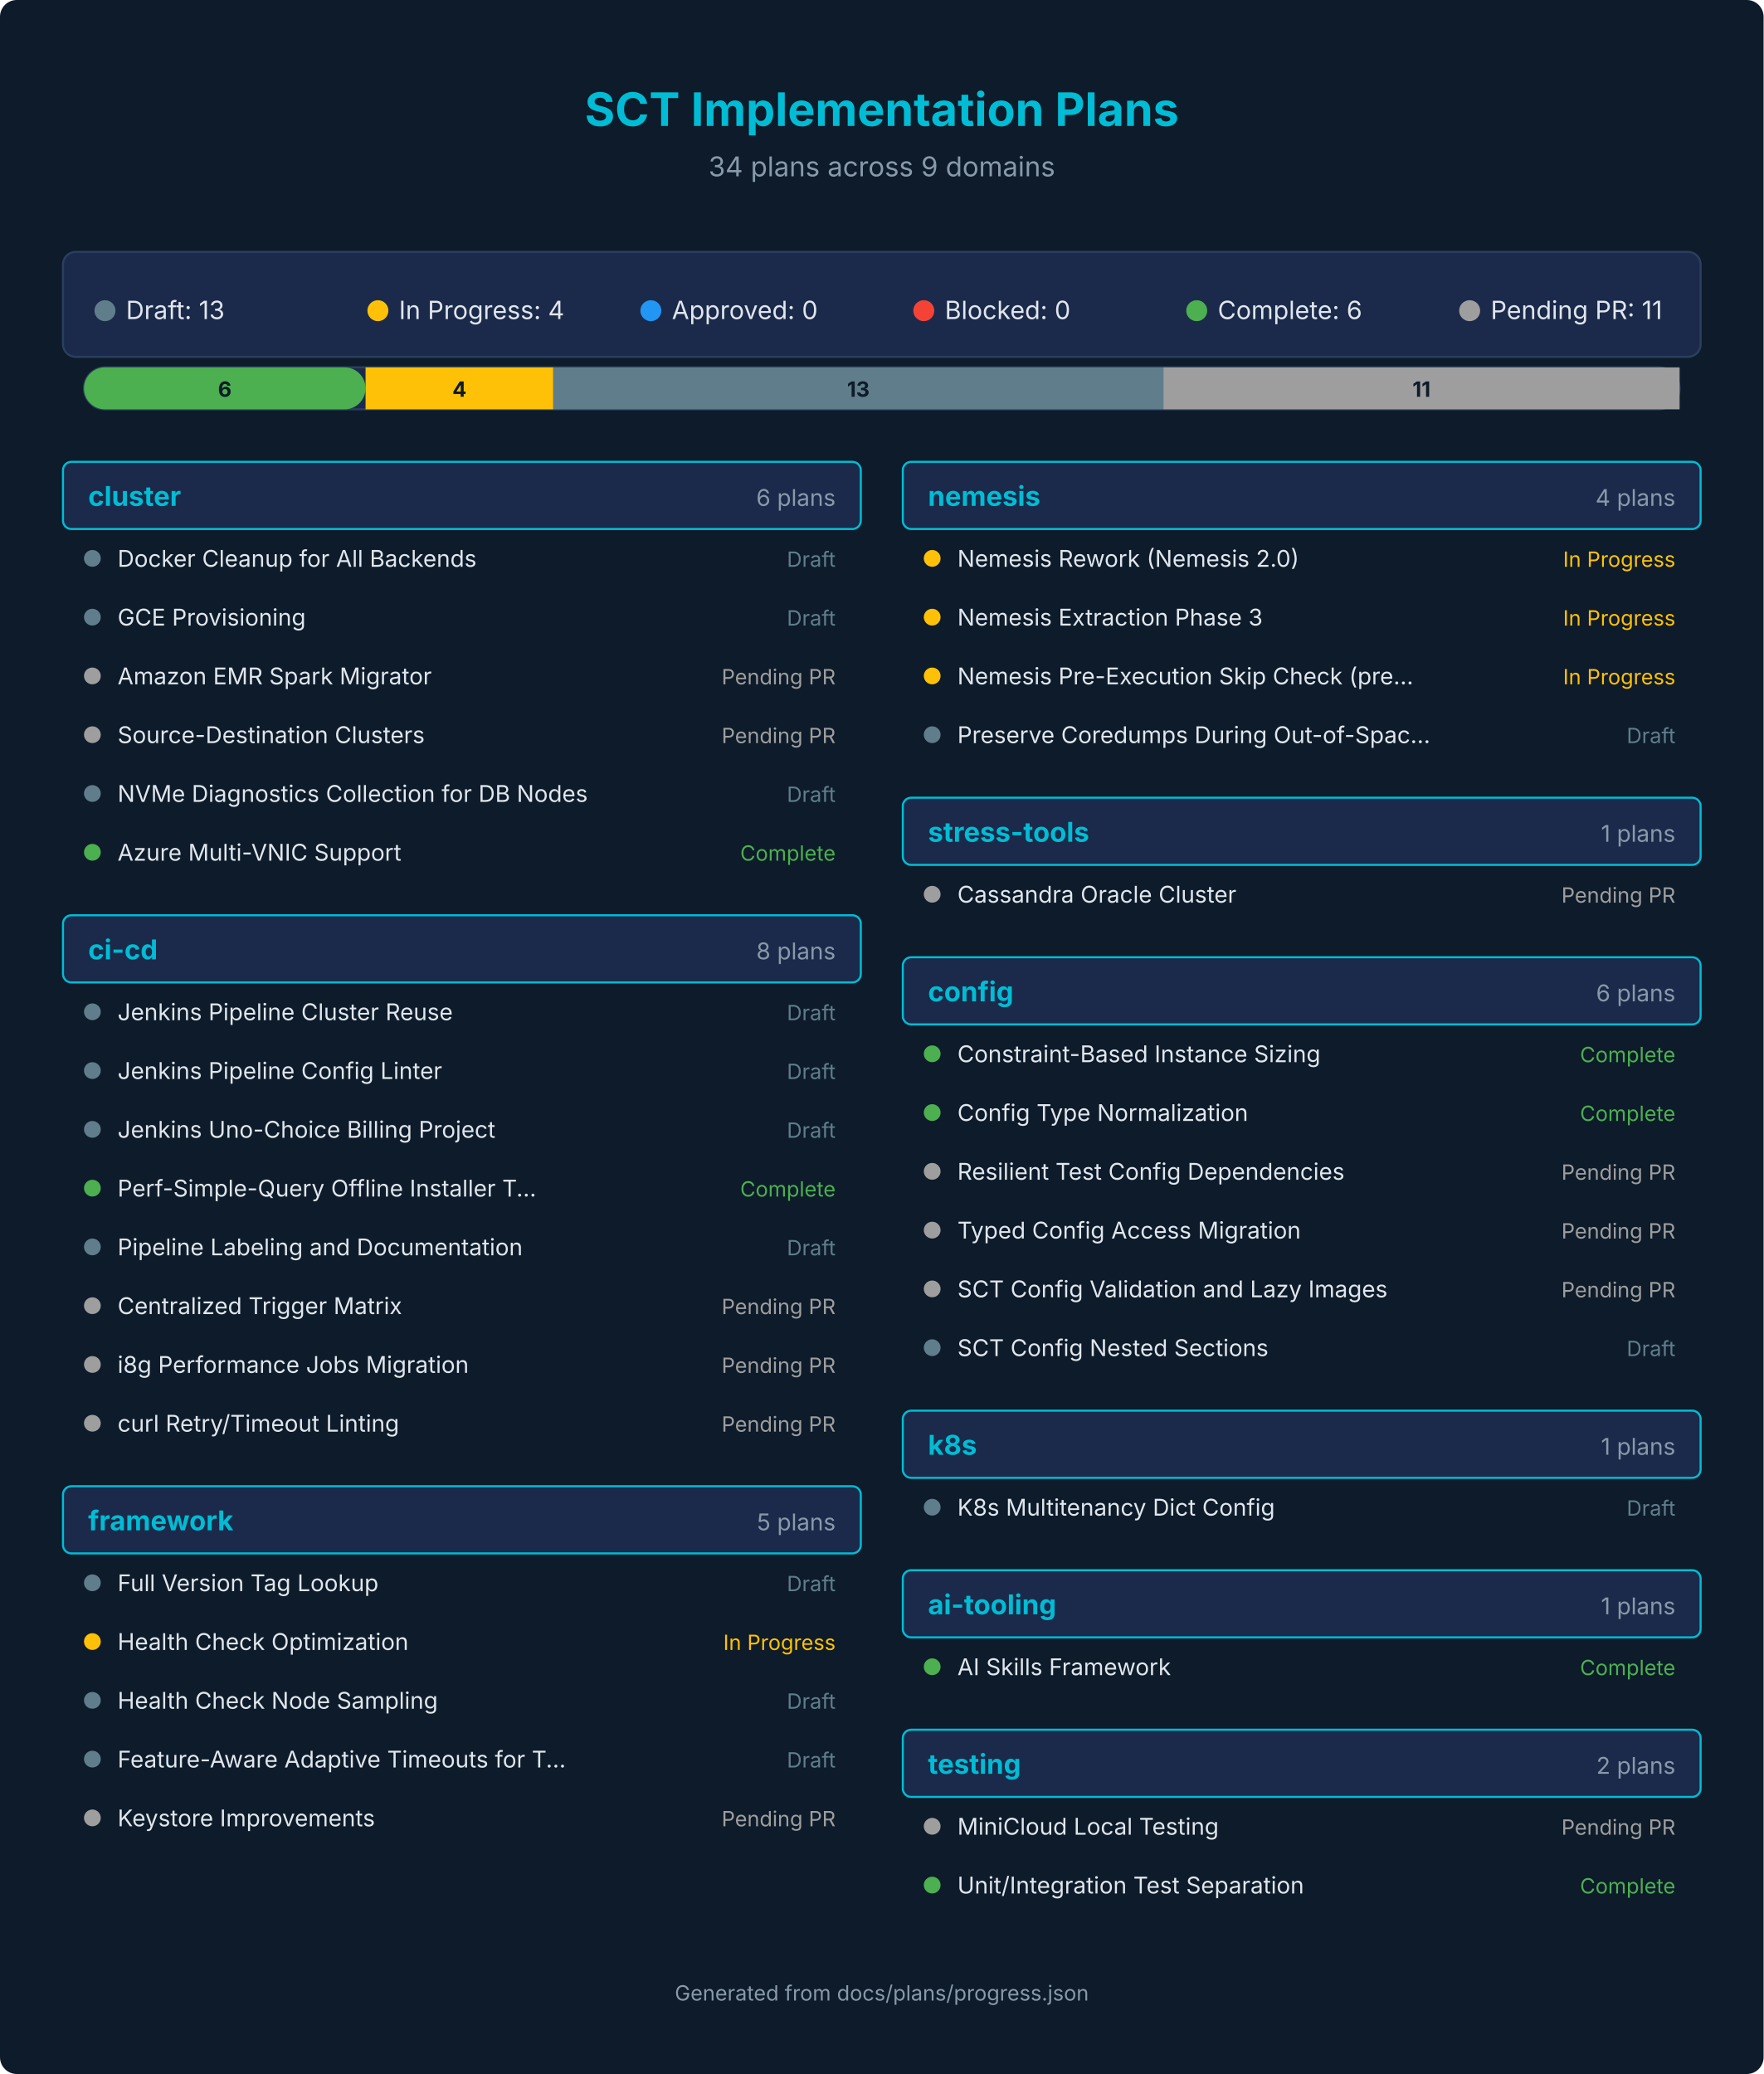
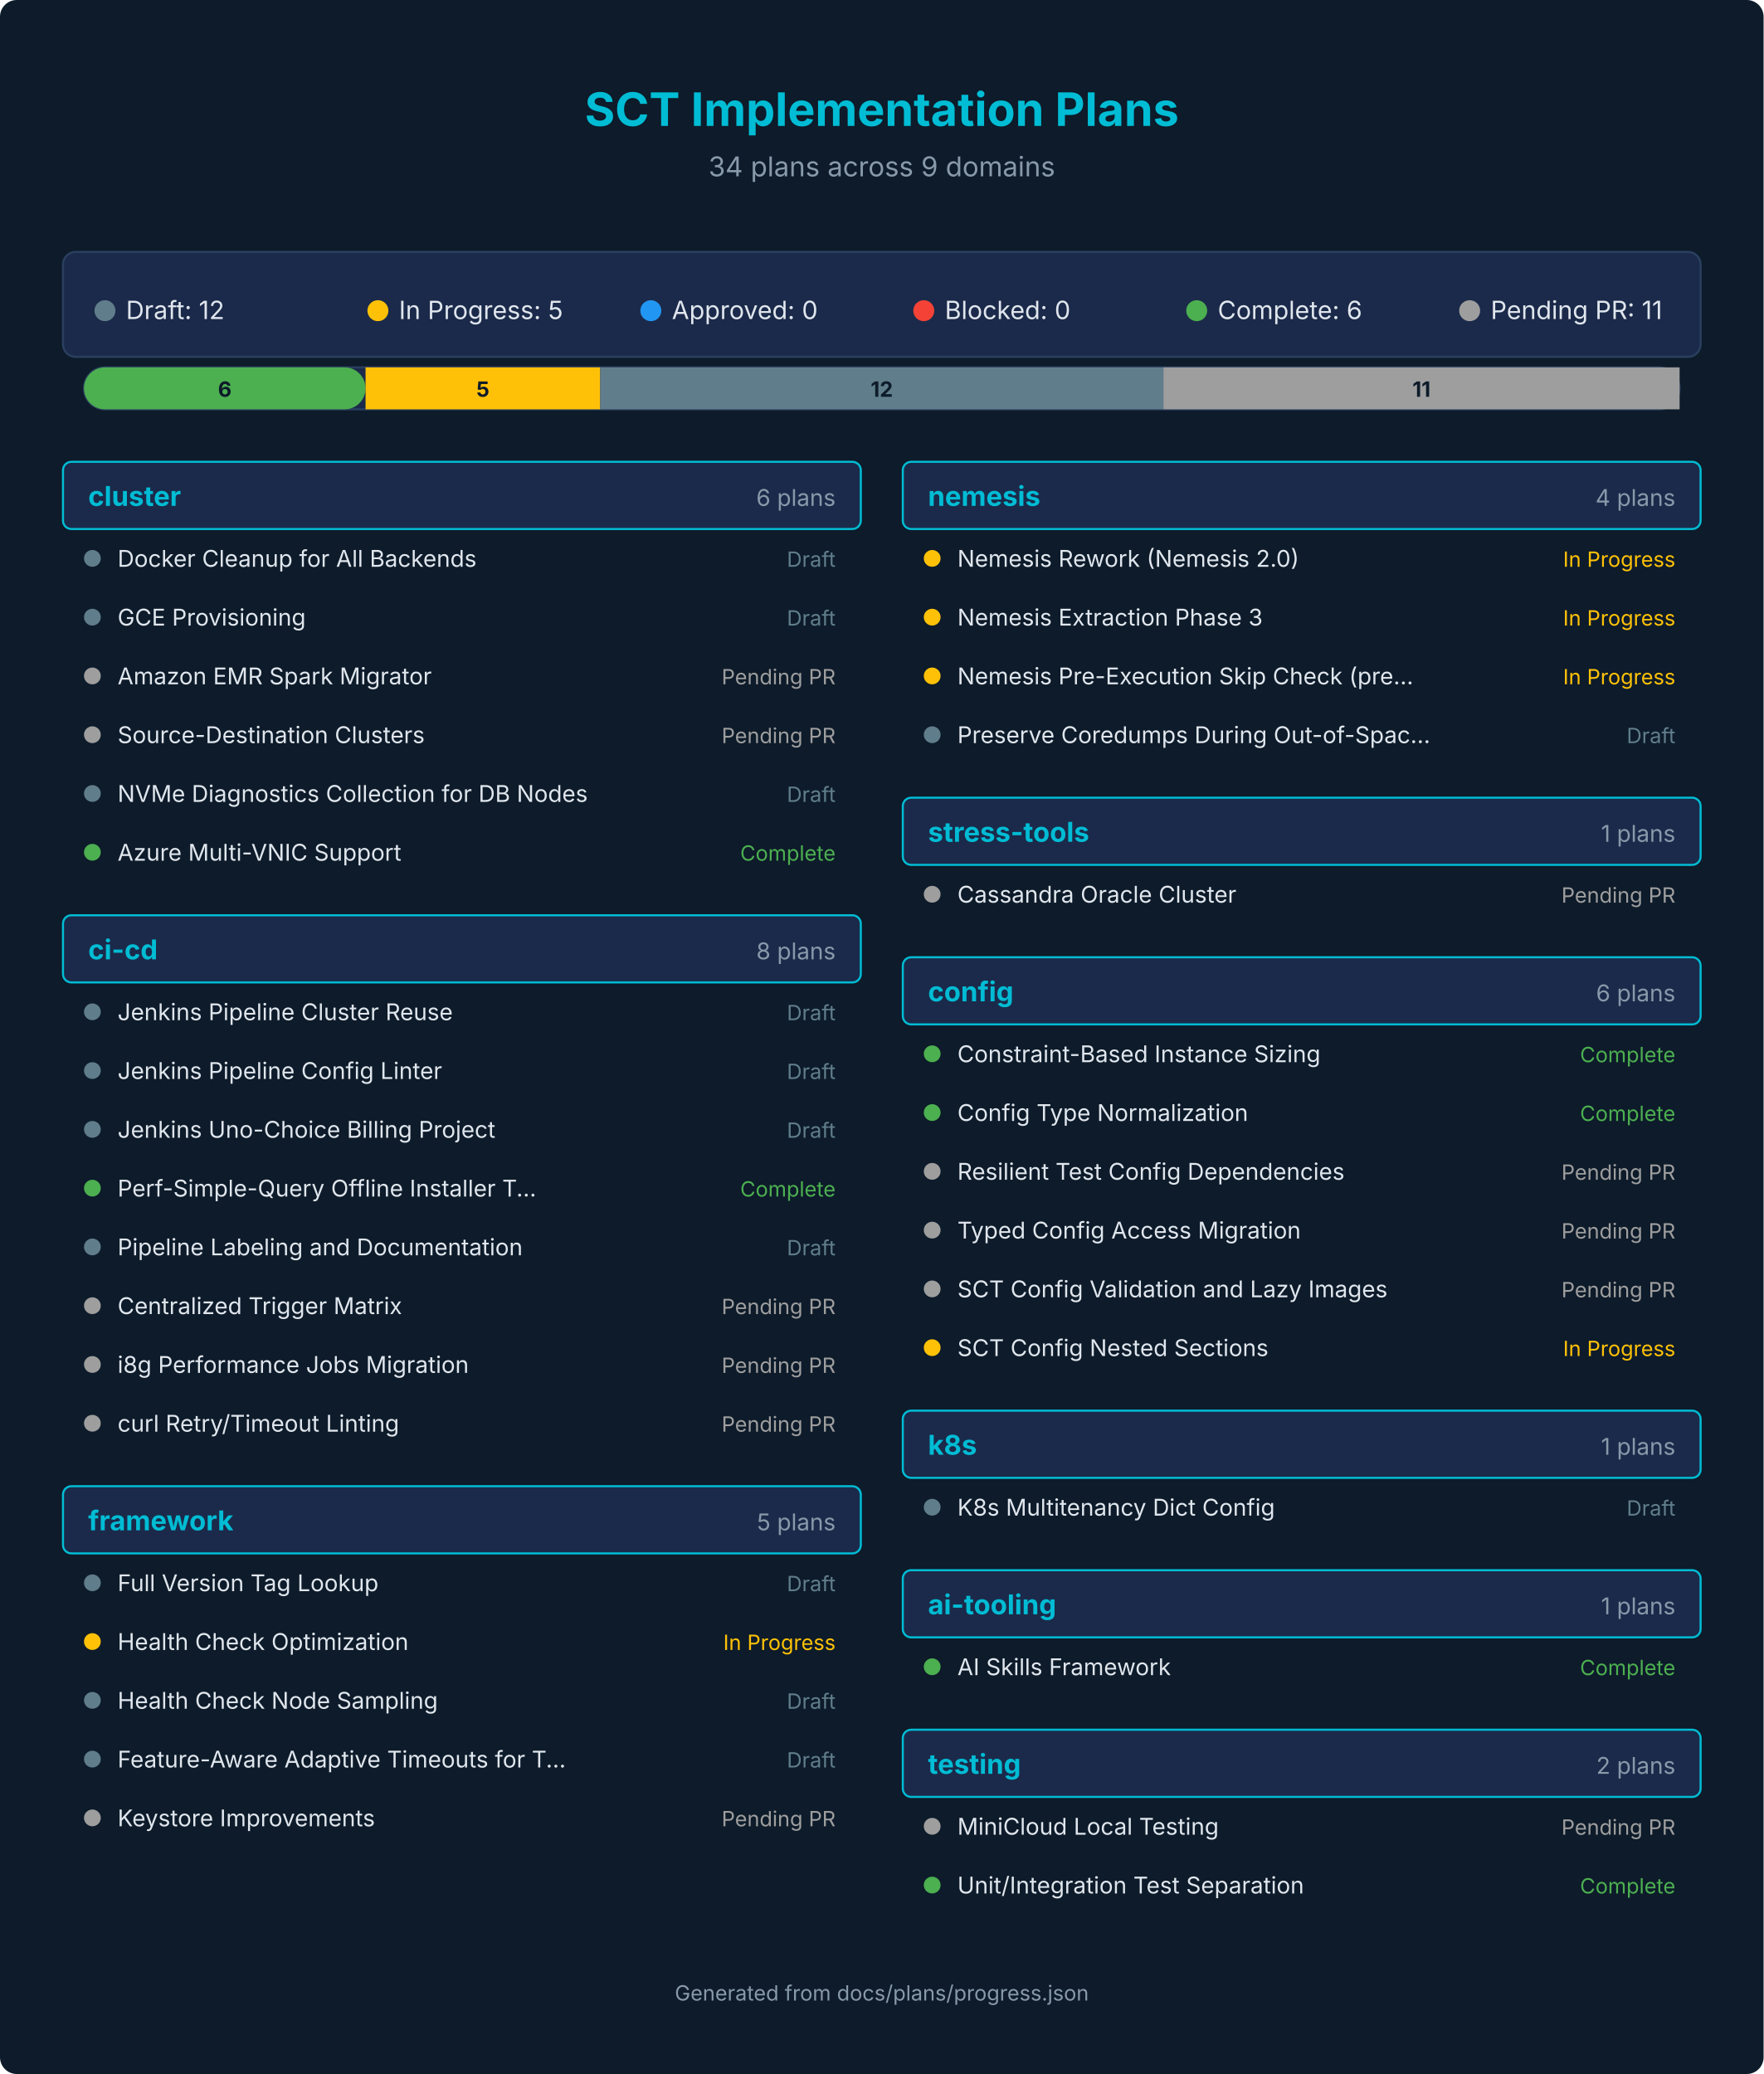
<svg xmlns="http://www.w3.org/2000/svg" width="840" height="988" viewBox="0 0 840 988">
  <rect width="840" height="988" fill="#0D1B2A" rx="8" />
  <text x="420" y="60" text-anchor="middle" font-family="system-ui, -apple-system, sans-serif" font-size="22" font-weight="bold" fill="#00BCD4">SCT Implementation Plans</text>
  <text x="420" y="84" text-anchor="middle" font-family="system-ui, -apple-system, sans-serif" font-size="13" fill="#8899AA">34 plans across 9 domains</text>
  <rect x="30" y="120" width="780" height="50" rx="6" fill="#1B2A4A" stroke="#2A3F5F" stroke-width="1" />
  <circle cx="50" cy="148" r="5" fill="#607D8B" />
-   <text x="60" y="152" font-family="system-ui, -apple-system, sans-serif" font-size="12" fill="#E0E6ED">Draft: 13</text>
+   <text x="60" y="152" font-family="system-ui, -apple-system, sans-serif" font-size="12" fill="#E0E6ED">Draft: 12</text>
  <circle cx="180" cy="148" r="5" fill="#FFC107" />
-   <text x="190" y="152" font-family="system-ui, -apple-system, sans-serif" font-size="12" fill="#E0E6ED">In Progress: 4</text>
+   <text x="190" y="152" font-family="system-ui, -apple-system, sans-serif" font-size="12" fill="#E0E6ED">In Progress: 5</text>
  <circle cx="310" cy="148" r="5" fill="#2196F3" />
  <text x="320" y="152" font-family="system-ui, -apple-system, sans-serif" font-size="12" fill="#E0E6ED">Approved: 0</text>
  <circle cx="440" cy="148" r="5" fill="#F44336" />
  <text x="450" y="152" font-family="system-ui, -apple-system, sans-serif" font-size="12" fill="#E0E6ED">Blocked: 0</text>
  <circle cx="570" cy="148" r="5" fill="#4CAF50" />
  <text x="580" y="152" font-family="system-ui, -apple-system, sans-serif" font-size="12" fill="#E0E6ED">Complete: 6</text>
  <circle cx="700" cy="148" r="5" fill="#9E9E9E" />
  <text x="710" y="152" font-family="system-ui, -apple-system, sans-serif" font-size="12" fill="#E0E6ED">Pending PR: 11</text>
  <rect x="40" y="175" width="760" height="20" rx="10" fill="#1B2A4A" stroke="#2A3F5F" stroke-width="1" />
  <rect x="40" y="175" width="134.118" height="20" rx="10" fill="#4CAF50" />
  <text x="107.059" y="189" text-anchor="middle" font-family="system-ui, -apple-system, sans-serif" font-size="10" font-weight="bold" fill="#0D1B2A">6</text>
-   <rect x="174.118" y="175" width="89.412" height="20" rx="0" fill="#FFC107" />
-   <text x="218.824" y="189" text-anchor="middle" font-family="system-ui, -apple-system, sans-serif" font-size="10" font-weight="bold" fill="#0D1B2A">4</text>
-   <rect x="263.529" y="175" width="290.588" height="20" rx="0" fill="#607D8B" />
-   <text x="408.824" y="189" text-anchor="middle" font-family="system-ui, -apple-system, sans-serif" font-size="10" font-weight="bold" fill="#0D1B2A">13</text>
+   <rect x="174.118" y="175" width="111.765" height="20" rx="0" fill="#FFC107" />
+   <text x="230.0" y="189" text-anchor="middle" font-family="system-ui, -apple-system, sans-serif" font-size="10" font-weight="bold" fill="#0D1B2A">5</text>
+   <rect x="285.882" y="175" width="268.235" height="20" rx="0" fill="#607D8B" />
+   <text x="420.0" y="189" text-anchor="middle" font-family="system-ui, -apple-system, sans-serif" font-size="10" font-weight="bold" fill="#0D1B2A">12</text>
  <rect x="554.118" y="175" width="245.882" height="20" rx="0" fill="#9E9E9E" />
  <text x="677.059" y="189" text-anchor="middle" font-family="system-ui, -apple-system, sans-serif" font-size="10" font-weight="bold" fill="#0D1B2A">11</text>
  <rect x="30" y="220" width="380" height="32" rx="4" fill="#1B2A4A" stroke="#00BCD4" stroke-width="1" />
  <text x="42" y="241" font-family="system-ui, -apple-system, sans-serif" font-size="13" font-weight="bold" fill="#00BCD4">cluster</text>
  <text x="398" y="241" text-anchor="end" font-family="system-ui, -apple-system, sans-serif" font-size="11" fill="#8899AA">6 plans</text>
  <circle cx="44" cy="266" r="4" fill="#607D8B" />
  <text x="56" y="270" font-family="system-ui, -apple-system, sans-serif" font-size="11" fill="#E0E6ED">Docker Cleanup for All Backends</text>
  <text x="398" y="270" text-anchor="end" font-family="system-ui, -apple-system, sans-serif" font-size="10" fill="#607D8B">Draft</text>
  <circle cx="44" cy="294" r="4" fill="#607D8B" />
  <text x="56" y="298" font-family="system-ui, -apple-system, sans-serif" font-size="11" fill="#E0E6ED">GCE Provisioning</text>
  <text x="398" y="298" text-anchor="end" font-family="system-ui, -apple-system, sans-serif" font-size="10" fill="#607D8B">Draft</text>
  <circle cx="44" cy="322" r="4" fill="#9E9E9E" />
  <text x="56" y="326" font-family="system-ui, -apple-system, sans-serif" font-size="11" fill="#E0E6ED">Amazon EMR Spark Migrator</text>
  <text x="398" y="326" text-anchor="end" font-family="system-ui, -apple-system, sans-serif" font-size="10" fill="#9E9E9E">Pending PR</text>
  <circle cx="44" cy="350" r="4" fill="#9E9E9E" />
  <text x="56" y="354" font-family="system-ui, -apple-system, sans-serif" font-size="11" fill="#E0E6ED">Source-Destination Clusters</text>
  <text x="398" y="354" text-anchor="end" font-family="system-ui, -apple-system, sans-serif" font-size="10" fill="#9E9E9E">Pending PR</text>
  <circle cx="44" cy="378" r="4" fill="#607D8B" />
  <text x="56" y="382" font-family="system-ui, -apple-system, sans-serif" font-size="11" fill="#E0E6ED">NVMe Diagnostics Collection for DB Nodes</text>
  <text x="398" y="382" text-anchor="end" font-family="system-ui, -apple-system, sans-serif" font-size="10" fill="#607D8B">Draft</text>
  <circle cx="44" cy="406" r="4" fill="#4CAF50" />
  <text x="56" y="410" font-family="system-ui, -apple-system, sans-serif" font-size="11" fill="#E0E6ED">Azure Multi-VNIC Support</text>
  <text x="398" y="410" text-anchor="end" font-family="system-ui, -apple-system, sans-serif" font-size="10" fill="#4CAF50">Complete</text>
  <rect x="30" y="436" width="380" height="32" rx="4" fill="#1B2A4A" stroke="#00BCD4" stroke-width="1" />
  <text x="42" y="457" font-family="system-ui, -apple-system, sans-serif" font-size="13" font-weight="bold" fill="#00BCD4">ci-cd</text>
  <text x="398" y="457" text-anchor="end" font-family="system-ui, -apple-system, sans-serif" font-size="11" fill="#8899AA">8 plans</text>
  <circle cx="44" cy="482" r="4" fill="#607D8B" />
  <text x="56" y="486" font-family="system-ui, -apple-system, sans-serif" font-size="11" fill="#E0E6ED">Jenkins Pipeline Cluster Reuse</text>
  <text x="398" y="486" text-anchor="end" font-family="system-ui, -apple-system, sans-serif" font-size="10" fill="#607D8B">Draft</text>
  <circle cx="44" cy="510" r="4" fill="#607D8B" />
  <text x="56" y="514" font-family="system-ui, -apple-system, sans-serif" font-size="11" fill="#E0E6ED">Jenkins Pipeline Config Linter</text>
  <text x="398" y="514" text-anchor="end" font-family="system-ui, -apple-system, sans-serif" font-size="10" fill="#607D8B">Draft</text>
  <circle cx="44" cy="538" r="4" fill="#607D8B" />
  <text x="56" y="542" font-family="system-ui, -apple-system, sans-serif" font-size="11" fill="#E0E6ED">Jenkins Uno-Choice Billing Project</text>
  <text x="398" y="542" text-anchor="end" font-family="system-ui, -apple-system, sans-serif" font-size="10" fill="#607D8B">Draft</text>
  <circle cx="44" cy="566" r="4" fill="#4CAF50" />
  <text x="56" y="570" font-family="system-ui, -apple-system, sans-serif" font-size="11" fill="#E0E6ED">Perf-Simple-Query Offline Installer T...</text>
  <text x="398" y="570" text-anchor="end" font-family="system-ui, -apple-system, sans-serif" font-size="10" fill="#4CAF50">Complete</text>
  <circle cx="44" cy="594" r="4" fill="#607D8B" />
  <text x="56" y="598" font-family="system-ui, -apple-system, sans-serif" font-size="11" fill="#E0E6ED">Pipeline Labeling and Documentation</text>
  <text x="398" y="598" text-anchor="end" font-family="system-ui, -apple-system, sans-serif" font-size="10" fill="#607D8B">Draft</text>
  <circle cx="44" cy="622" r="4" fill="#9E9E9E" />
  <text x="56" y="626" font-family="system-ui, -apple-system, sans-serif" font-size="11" fill="#E0E6ED">Centralized Trigger Matrix</text>
  <text x="398" y="626" text-anchor="end" font-family="system-ui, -apple-system, sans-serif" font-size="10" fill="#9E9E9E">Pending PR</text>
  <circle cx="44" cy="650" r="4" fill="#9E9E9E" />
  <text x="56" y="654" font-family="system-ui, -apple-system, sans-serif" font-size="11" fill="#E0E6ED">i8g Performance Jobs Migration</text>
  <text x="398" y="654" text-anchor="end" font-family="system-ui, -apple-system, sans-serif" font-size="10" fill="#9E9E9E">Pending PR</text>
  <circle cx="44" cy="678" r="4" fill="#9E9E9E" />
  <text x="56" y="682" font-family="system-ui, -apple-system, sans-serif" font-size="11" fill="#E0E6ED">curl Retry/Timeout Linting</text>
  <text x="398" y="682" text-anchor="end" font-family="system-ui, -apple-system, sans-serif" font-size="10" fill="#9E9E9E">Pending PR</text>
  <rect x="30" y="708" width="380" height="32" rx="4" fill="#1B2A4A" stroke="#00BCD4" stroke-width="1" />
  <text x="42" y="729" font-family="system-ui, -apple-system, sans-serif" font-size="13" font-weight="bold" fill="#00BCD4">framework</text>
  <text x="398" y="729" text-anchor="end" font-family="system-ui, -apple-system, sans-serif" font-size="11" fill="#8899AA">5 plans</text>
  <circle cx="44" cy="754" r="4" fill="#607D8B" />
  <text x="56" y="758" font-family="system-ui, -apple-system, sans-serif" font-size="11" fill="#E0E6ED">Full Version Tag Lookup</text>
  <text x="398" y="758" text-anchor="end" font-family="system-ui, -apple-system, sans-serif" font-size="10" fill="#607D8B">Draft</text>
  <circle cx="44" cy="782" r="4" fill="#FFC107" />
  <text x="56" y="786" font-family="system-ui, -apple-system, sans-serif" font-size="11" fill="#E0E6ED">Health Check Optimization</text>
  <text x="398" y="786" text-anchor="end" font-family="system-ui, -apple-system, sans-serif" font-size="10" fill="#FFC107">In Progress</text>
  <circle cx="44" cy="810" r="4" fill="#607D8B" />
  <text x="56" y="814" font-family="system-ui, -apple-system, sans-serif" font-size="11" fill="#E0E6ED">Health Check Node Sampling</text>
  <text x="398" y="814" text-anchor="end" font-family="system-ui, -apple-system, sans-serif" font-size="10" fill="#607D8B">Draft</text>
  <circle cx="44" cy="838" r="4" fill="#607D8B" />
  <text x="56" y="842" font-family="system-ui, -apple-system, sans-serif" font-size="11" fill="#E0E6ED">Feature-Aware Adaptive Timeouts for T...</text>
  <text x="398" y="842" text-anchor="end" font-family="system-ui, -apple-system, sans-serif" font-size="10" fill="#607D8B">Draft</text>
  <circle cx="44" cy="866" r="4" fill="#9E9E9E" />
  <text x="56" y="870" font-family="system-ui, -apple-system, sans-serif" font-size="11" fill="#E0E6ED">Keystore Improvements</text>
  <text x="398" y="870" text-anchor="end" font-family="system-ui, -apple-system, sans-serif" font-size="10" fill="#9E9E9E">Pending PR</text>
  <rect x="430" y="220" width="380" height="32" rx="4" fill="#1B2A4A" stroke="#00BCD4" stroke-width="1" />
  <text x="442" y="241" font-family="system-ui, -apple-system, sans-serif" font-size="13" font-weight="bold" fill="#00BCD4">nemesis</text>
  <text x="798" y="241" text-anchor="end" font-family="system-ui, -apple-system, sans-serif" font-size="11" fill="#8899AA">4 plans</text>
  <circle cx="444" cy="266" r="4" fill="#FFC107" />
  <text x="456" y="270" font-family="system-ui, -apple-system, sans-serif" font-size="11" fill="#E0E6ED">Nemesis Rework (Nemesis 2.0)</text>
  <text x="798" y="270" text-anchor="end" font-family="system-ui, -apple-system, sans-serif" font-size="10" fill="#FFC107">In Progress</text>
  <circle cx="444" cy="294" r="4" fill="#FFC107" />
  <text x="456" y="298" font-family="system-ui, -apple-system, sans-serif" font-size="11" fill="#E0E6ED">Nemesis Extraction Phase 3</text>
  <text x="798" y="298" text-anchor="end" font-family="system-ui, -apple-system, sans-serif" font-size="10" fill="#FFC107">In Progress</text>
  <circle cx="444" cy="322" r="4" fill="#FFC107" />
  <text x="456" y="326" font-family="system-ui, -apple-system, sans-serif" font-size="11" fill="#E0E6ED">Nemesis Pre-Execution Skip Check (pre...</text>
  <text x="798" y="326" text-anchor="end" font-family="system-ui, -apple-system, sans-serif" font-size="10" fill="#FFC107">In Progress</text>
  <circle cx="444" cy="350" r="4" fill="#607D8B" />
  <text x="456" y="354" font-family="system-ui, -apple-system, sans-serif" font-size="11" fill="#E0E6ED">Preserve Coredumps During Out-of-Spac...</text>
  <text x="798" y="354" text-anchor="end" font-family="system-ui, -apple-system, sans-serif" font-size="10" fill="#607D8B">Draft</text>
  <rect x="430" y="380" width="380" height="32" rx="4" fill="#1B2A4A" stroke="#00BCD4" stroke-width="1" />
  <text x="442" y="401" font-family="system-ui, -apple-system, sans-serif" font-size="13" font-weight="bold" fill="#00BCD4">stress-tools</text>
  <text x="798" y="401" text-anchor="end" font-family="system-ui, -apple-system, sans-serif" font-size="11" fill="#8899AA">1 plans</text>
  <circle cx="444" cy="426" r="4" fill="#9E9E9E" />
  <text x="456" y="430" font-family="system-ui, -apple-system, sans-serif" font-size="11" fill="#E0E6ED">Cassandra Oracle Cluster</text>
  <text x="798" y="430" text-anchor="end" font-family="system-ui, -apple-system, sans-serif" font-size="10" fill="#9E9E9E">Pending PR</text>
  <rect x="430" y="456" width="380" height="32" rx="4" fill="#1B2A4A" stroke="#00BCD4" stroke-width="1" />
  <text x="442" y="477" font-family="system-ui, -apple-system, sans-serif" font-size="13" font-weight="bold" fill="#00BCD4">config</text>
  <text x="798" y="477" text-anchor="end" font-family="system-ui, -apple-system, sans-serif" font-size="11" fill="#8899AA">6 plans</text>
  <circle cx="444" cy="502" r="4" fill="#4CAF50" />
  <text x="456" y="506" font-family="system-ui, -apple-system, sans-serif" font-size="11" fill="#E0E6ED">Constraint-Based Instance Sizing</text>
  <text x="798" y="506" text-anchor="end" font-family="system-ui, -apple-system, sans-serif" font-size="10" fill="#4CAF50">Complete</text>
  <circle cx="444" cy="530" r="4" fill="#4CAF50" />
  <text x="456" y="534" font-family="system-ui, -apple-system, sans-serif" font-size="11" fill="#E0E6ED">Config Type Normalization</text>
  <text x="798" y="534" text-anchor="end" font-family="system-ui, -apple-system, sans-serif" font-size="10" fill="#4CAF50">Complete</text>
  <circle cx="444" cy="558" r="4" fill="#9E9E9E" />
  <text x="456" y="562" font-family="system-ui, -apple-system, sans-serif" font-size="11" fill="#E0E6ED">Resilient Test Config Dependencies</text>
  <text x="798" y="562" text-anchor="end" font-family="system-ui, -apple-system, sans-serif" font-size="10" fill="#9E9E9E">Pending PR</text>
  <circle cx="444" cy="586" r="4" fill="#9E9E9E" />
  <text x="456" y="590" font-family="system-ui, -apple-system, sans-serif" font-size="11" fill="#E0E6ED">Typed Config Access Migration</text>
  <text x="798" y="590" text-anchor="end" font-family="system-ui, -apple-system, sans-serif" font-size="10" fill="#9E9E9E">Pending PR</text>
  <circle cx="444" cy="614" r="4" fill="#9E9E9E" />
  <text x="456" y="618" font-family="system-ui, -apple-system, sans-serif" font-size="11" fill="#E0E6ED">SCT Config Validation and Lazy Images</text>
  <text x="798" y="618" text-anchor="end" font-family="system-ui, -apple-system, sans-serif" font-size="10" fill="#9E9E9E">Pending PR</text>
-   <circle cx="444" cy="642" r="4" fill="#607D8B" />
+   <circle cx="444" cy="642" r="4" fill="#FFC107" />
  <text x="456" y="646" font-family="system-ui, -apple-system, sans-serif" font-size="11" fill="#E0E6ED">SCT Config Nested Sections</text>
-   <text x="798" y="646" text-anchor="end" font-family="system-ui, -apple-system, sans-serif" font-size="10" fill="#607D8B">Draft</text>
+   <text x="798" y="646" text-anchor="end" font-family="system-ui, -apple-system, sans-serif" font-size="10" fill="#FFC107">In Progress</text>
  <rect x="430" y="672" width="380" height="32" rx="4" fill="#1B2A4A" stroke="#00BCD4" stroke-width="1" />
  <text x="442" y="693" font-family="system-ui, -apple-system, sans-serif" font-size="13" font-weight="bold" fill="#00BCD4">k8s</text>
  <text x="798" y="693" text-anchor="end" font-family="system-ui, -apple-system, sans-serif" font-size="11" fill="#8899AA">1 plans</text>
  <circle cx="444" cy="718" r="4" fill="#607D8B" />
  <text x="456" y="722" font-family="system-ui, -apple-system, sans-serif" font-size="11" fill="#E0E6ED">K8s Multitenancy Dict Config</text>
  <text x="798" y="722" text-anchor="end" font-family="system-ui, -apple-system, sans-serif" font-size="10" fill="#607D8B">Draft</text>
  <rect x="430" y="748" width="380" height="32" rx="4" fill="#1B2A4A" stroke="#00BCD4" stroke-width="1" />
  <text x="442" y="769" font-family="system-ui, -apple-system, sans-serif" font-size="13" font-weight="bold" fill="#00BCD4">ai-tooling</text>
  <text x="798" y="769" text-anchor="end" font-family="system-ui, -apple-system, sans-serif" font-size="11" fill="#8899AA">1 plans</text>
  <circle cx="444" cy="794" r="4" fill="#4CAF50" />
  <text x="456" y="798" font-family="system-ui, -apple-system, sans-serif" font-size="11" fill="#E0E6ED">AI Skills Framework</text>
  <text x="798" y="798" text-anchor="end" font-family="system-ui, -apple-system, sans-serif" font-size="10" fill="#4CAF50">Complete</text>
  <rect x="430" y="824" width="380" height="32" rx="4" fill="#1B2A4A" stroke="#00BCD4" stroke-width="1" />
  <text x="442" y="845" font-family="system-ui, -apple-system, sans-serif" font-size="13" font-weight="bold" fill="#00BCD4">testing</text>
  <text x="798" y="845" text-anchor="end" font-family="system-ui, -apple-system, sans-serif" font-size="11" fill="#8899AA">2 plans</text>
  <circle cx="444" cy="870" r="4" fill="#9E9E9E" />
  <text x="456" y="874" font-family="system-ui, -apple-system, sans-serif" font-size="11" fill="#E0E6ED">MiniCloud Local Testing</text>
  <text x="798" y="874" text-anchor="end" font-family="system-ui, -apple-system, sans-serif" font-size="10" fill="#9E9E9E">Pending PR</text>
  <circle cx="444" cy="898" r="4" fill="#4CAF50" />
  <text x="456" y="902" font-family="system-ui, -apple-system, sans-serif" font-size="11" fill="#E0E6ED">Unit/Integration Test Separation</text>
  <text x="798" y="902" text-anchor="end" font-family="system-ui, -apple-system, sans-serif" font-size="10" fill="#4CAF50">Complete</text>
  <text x="420" y="953" text-anchor="middle" font-family="system-ui, -apple-system, sans-serif" font-size="10" fill="#8899AA">Generated from docs/plans/progress.json</text>
</svg>
